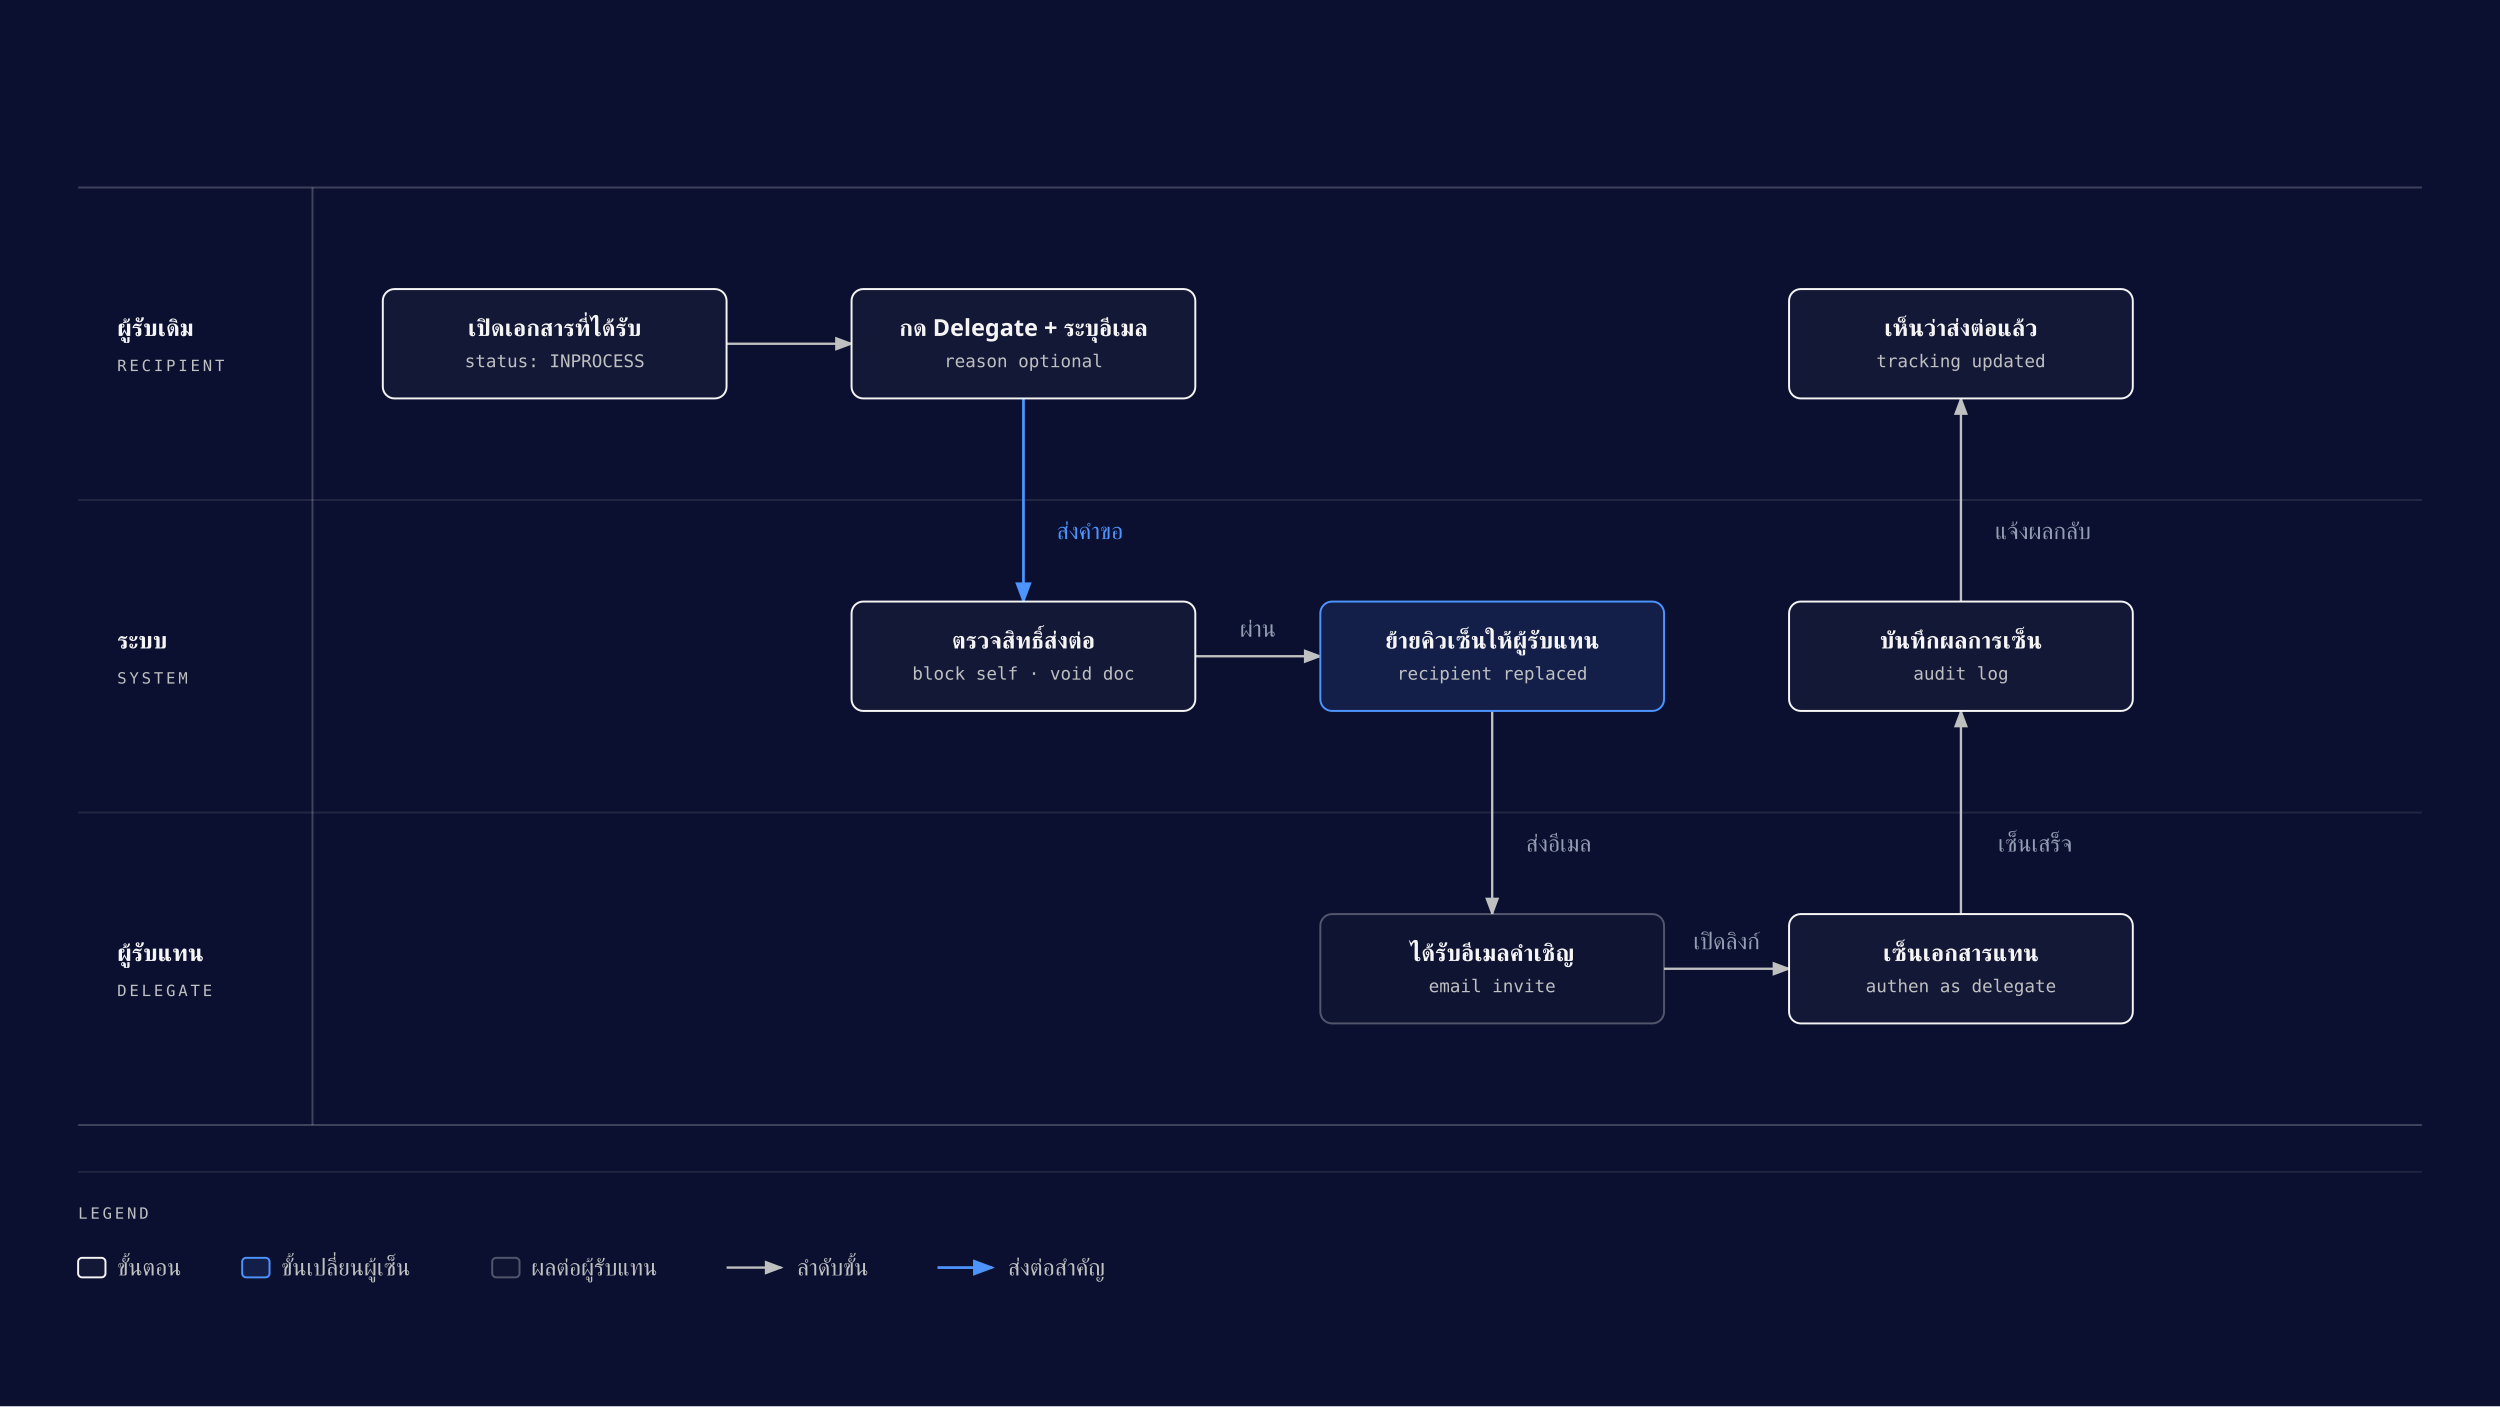
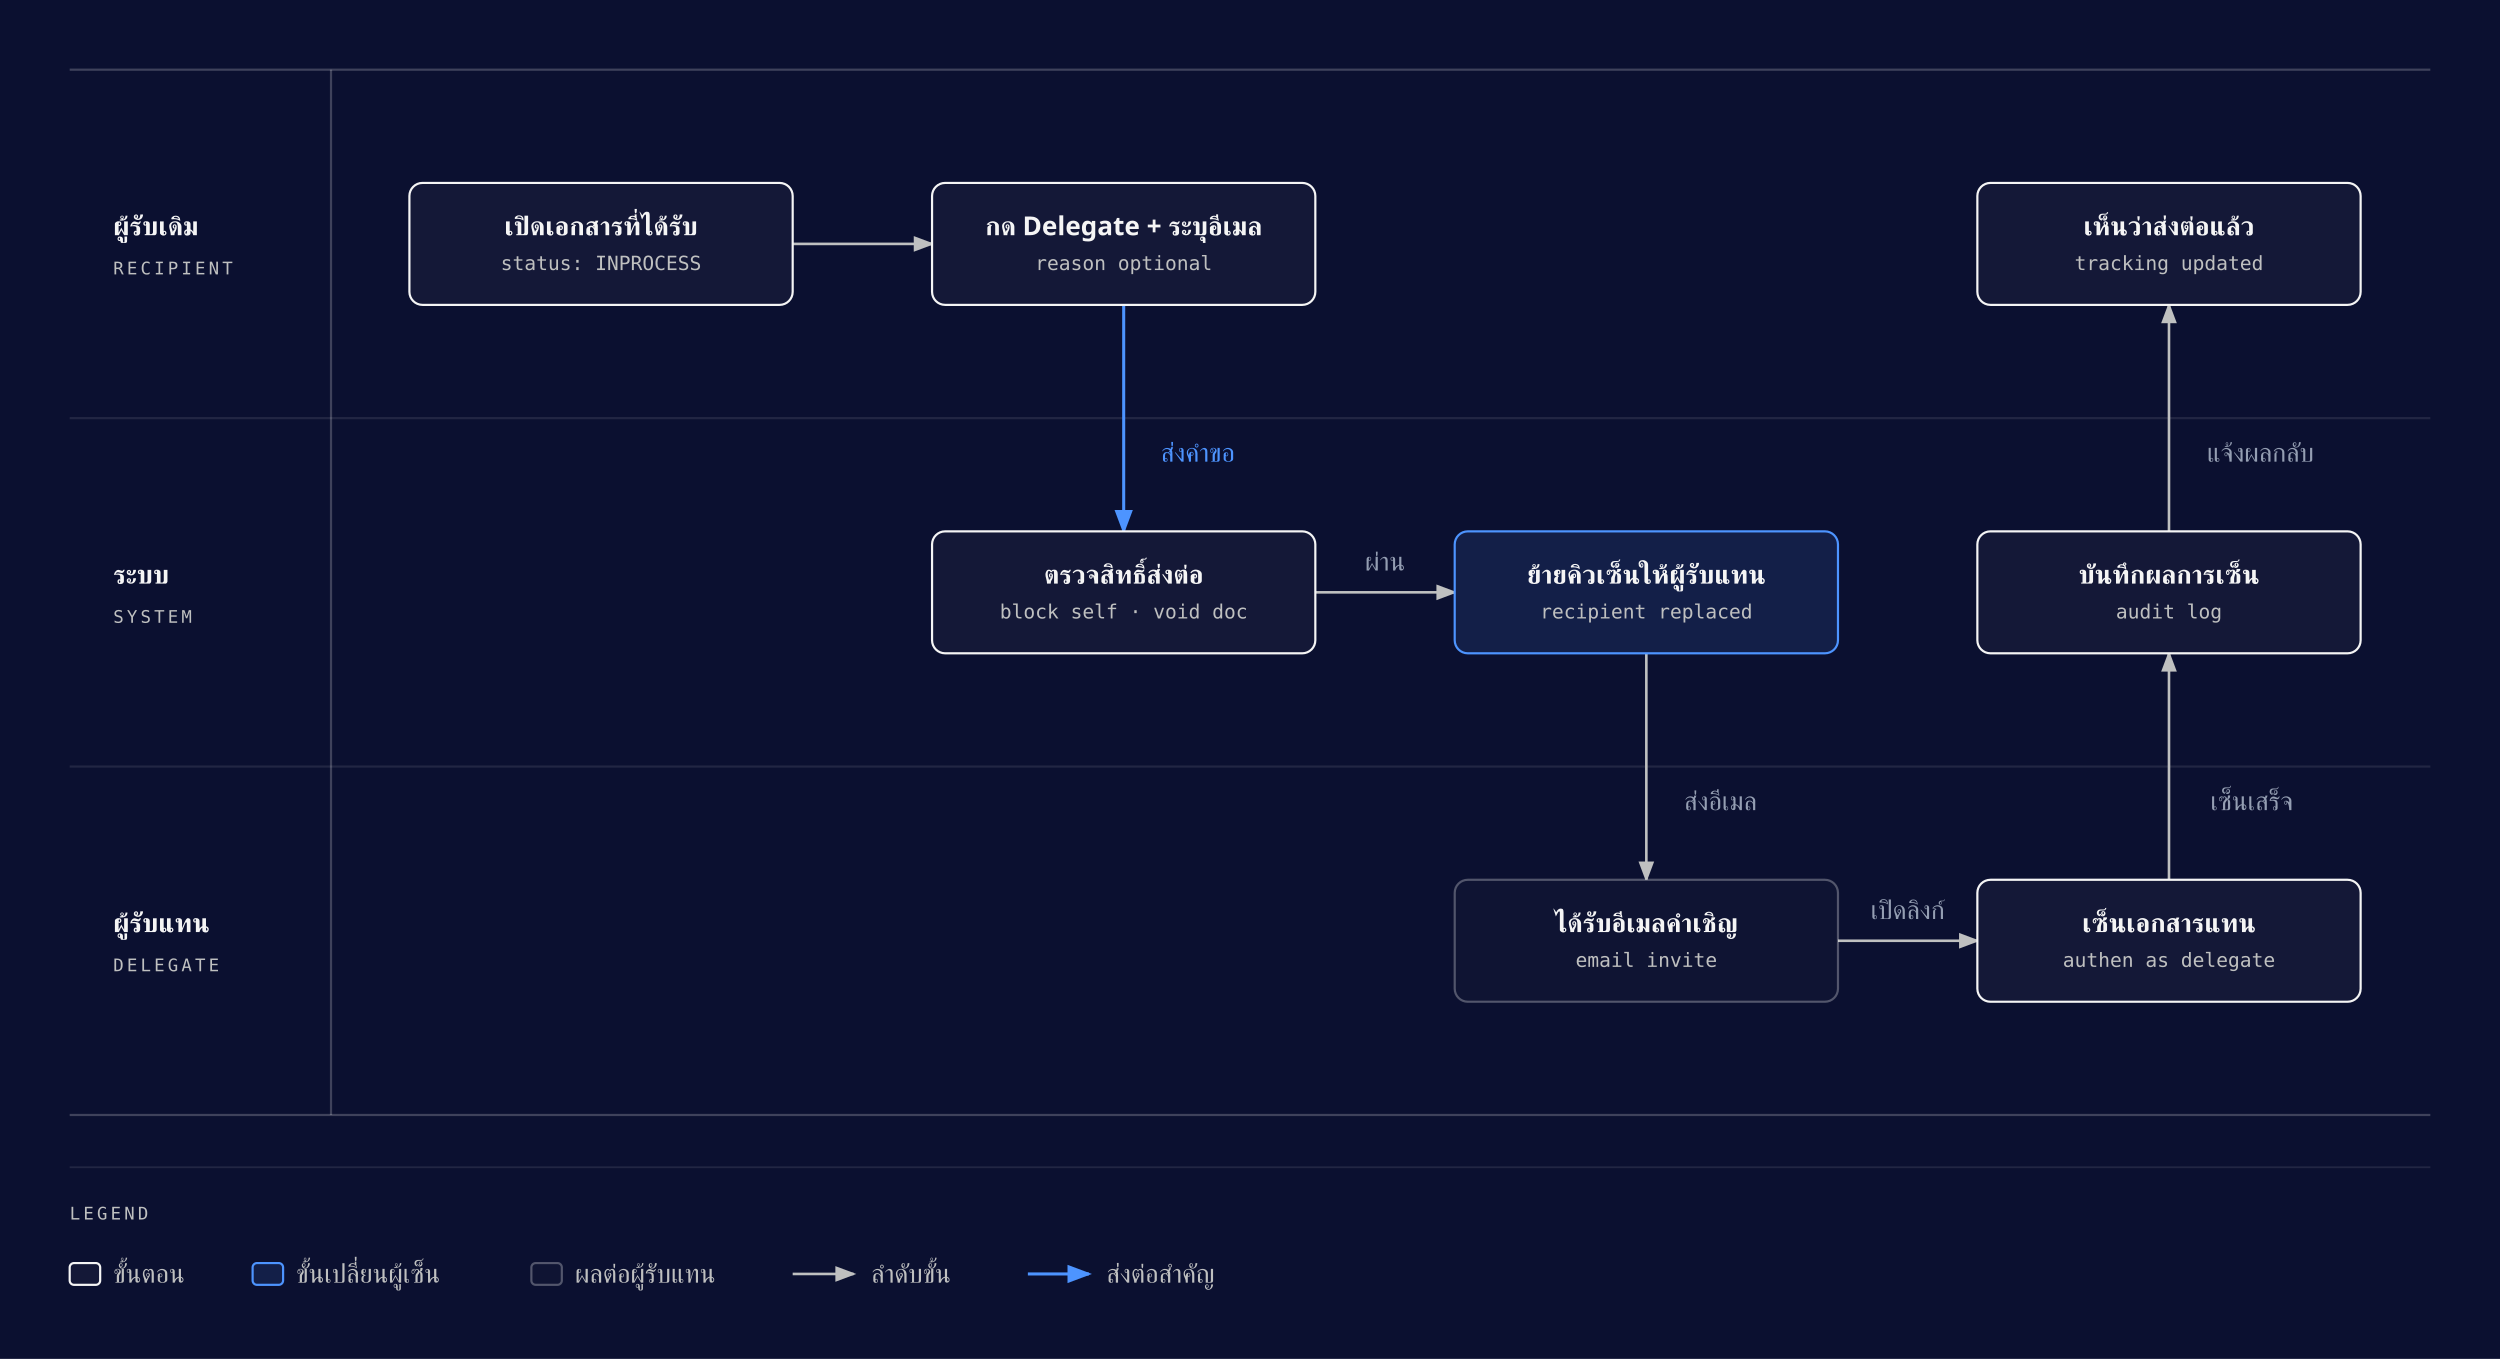
- <svg xmlns="http://www.w3.org/2000/svg" viewBox="0 0 1280 720" width="1280" height="720" role="img" aria-labelledby="delegate-signing-dark-title delegate-signing-dark-desc">
+ <svg xmlns="http://www.w3.org/2000/svg" viewBox="8 64 1148 624" width="1148" height="624" role="img" aria-labelledby="delegate-signing-dark-title delegate-signing-dark-desc">
  <defs>
    <marker id="delegate-signing-dark-arrow" markerWidth="8" markerHeight="6" refX="7" refY="3" orient="auto">
      <polygon points="0 0, 8 3, 0 6" fill="#bfc0c0" />
    </marker>
    <marker id="delegate-signing-dark-arrow-accent" markerWidth="8" markerHeight="6" refX="7" refY="3" orient="auto">
      <polygon points="0 0, 8 3, 0 6" fill="#4d94ff" />
    </marker>
  </defs>
-   <rect width="100%" height="100%" fill="#0b1030" />
-   <line x1="40" y1="96" x2="1240" y2="96" stroke="rgba(245,245,245,0.22)" stroke-width="1" />
-   <line x1="40" y1="256" x2="1240" y2="256" stroke="rgba(245,245,245,0.10)" stroke-width="1" />
-   <line x1="40" y1="416" x2="1240" y2="416" stroke="rgba(245,245,245,0.10)" stroke-width="1" />
-   <line x1="40" y1="576" x2="1240" y2="576" stroke="rgba(245,245,245,0.22)" stroke-width="1" />
+   <rect x="8" y="64" width="1148" height="624" fill="#0b1030" />
+   <line x1="40" y1="96" x2="1124" y2="96" stroke="rgba(245,245,245,0.22)" stroke-width="1" />
+   <line x1="40" y1="256" x2="1124" y2="256" stroke="rgba(245,245,245,0.10)" stroke-width="1" />
+   <line x1="40" y1="416" x2="1124" y2="416" stroke="rgba(245,245,245,0.10)" stroke-width="1" />
+   <line x1="40" y1="576" x2="1124" y2="576" stroke="rgba(245,245,245,0.22)" stroke-width="1" />
  <line x1="160" y1="96" x2="160" y2="576" stroke="rgba(245,245,245,0.22)" stroke-width="1" />
  <text x="60" y="172" fill="#f5f5f5" font-size="12" font-weight="600" font-family="'Geist', 'IBM Plex Sans Thai', sans-serif">ผู้รับเดิม</text>
  <text x="60" y="190" fill="#bfc0c0" font-size="8" font-family="'Geist Mono', monospace" letter-spacing="0.18em">RECIPIENT</text>
  <text x="60" y="332" fill="#f5f5f5" font-size="12" font-weight="600" font-family="'Geist', 'IBM Plex Sans Thai', sans-serif">ระบบ</text>
  <text x="60" y="350" fill="#bfc0c0" font-size="8" font-family="'Geist Mono', monospace" letter-spacing="0.18em">SYSTEM</text>
  <text x="60" y="492" fill="#f5f5f5" font-size="12" font-weight="600" font-family="'Geist', 'IBM Plex Sans Thai', sans-serif">ผู้รับแทน</text>
  <text x="60" y="510" fill="#bfc0c0" font-size="8" font-family="'Geist Mono', monospace" letter-spacing="0.18em">DELEGATE</text>
  <line x1="372" y1="176" x2="436" y2="176" stroke="#bfc0c0" stroke-width="1.2" marker-end="url(#delegate-signing-dark-arrow)" />
  <line x1="524" y1="204" x2="524" y2="308" stroke="#4d94ff" stroke-width="1.4" marker-end="url(#delegate-signing-dark-arrow-accent)" />
  <line x1="612" y1="336" x2="676" y2="336" stroke="#bfc0c0" stroke-width="1.2" marker-end="url(#delegate-signing-dark-arrow)" />
  <line x1="764" y1="364" x2="764" y2="468" stroke="#bfc0c0" stroke-width="1.2" marker-end="url(#delegate-signing-dark-arrow)" />
  <line x1="852" y1="496" x2="916" y2="496" stroke="#bfc0c0" stroke-width="1.2" marker-end="url(#delegate-signing-dark-arrow)" />
  <line x1="1004" y1="468" x2="1004" y2="364" stroke="#bfc0c0" stroke-width="1.2" marker-end="url(#delegate-signing-dark-arrow)" />
  <line x1="1004" y1="308" x2="1004" y2="204" stroke="#bfc0c0" stroke-width="1.2" marker-end="url(#delegate-signing-dark-arrow)" />
  <rect x="532" y="264" width="52" height="16" rx="2" fill="#0b1030" />
  <text x="558" y="276" fill="#4d94ff" font-size="12" font-weight="500" font-family="'Geist', 'IBM Plex Sans Thai', sans-serif" text-anchor="middle">ส่งคำขอ</text>
  <rect x="628" y="314" width="32" height="16" rx="2" fill="#0b1030" />
  <text x="644" y="326" fill="#949eb2" font-size="12" font-weight="500" font-family="'Geist', 'IBM Plex Sans Thai', sans-serif" text-anchor="middle">ผ่าน</text>
  <rect x="772" y="424" width="52" height="16" rx="2" fill="#0b1030" />
  <text x="798" y="436" fill="#949eb2" font-size="12" font-weight="500" font-family="'Geist', 'IBM Plex Sans Thai', sans-serif" text-anchor="middle">ส่งอีเมล</text>
  <rect x="858" y="474" width="52" height="16" rx="2" fill="#0b1030" />
  <text x="884" y="486" fill="#949eb2" font-size="12" font-weight="500" font-family="'Geist', 'IBM Plex Sans Thai', sans-serif" text-anchor="middle">เปิดลิงก์</text>
  <rect x="1012" y="424" width="60" height="16" rx="2" fill="#0b1030" />
  <text x="1042" y="436" fill="#949eb2" font-size="12" font-weight="500" font-family="'Geist', 'IBM Plex Sans Thai', sans-serif" text-anchor="middle">เซ็นเสร็จ</text>
  <rect x="1012" y="264" width="68" height="16" rx="2" fill="#0b1030" />
  <text x="1046" y="276" fill="#949eb2" font-size="12" font-weight="500" font-family="'Geist', 'IBM Plex Sans Thai', sans-serif" text-anchor="middle">แจ้งผลกลับ</text>
  <rect x="196" y="148" width="176" height="56" rx="6" fill="#0b1030" />
  <rect x="196" y="148" width="176" height="56" rx="6" fill="rgba(245,245,245,0.04)" stroke="#f5f5f5" stroke-width="1" />
  <text x="284" y="172" fill="#f5f5f5" font-size="12" font-weight="600" font-family="'Geist', 'IBM Plex Sans Thai', sans-serif" text-anchor="middle">เปิดเอกสารที่ได้รับ</text>
  <text x="284" y="188" fill="#bfc0c0" font-size="9" font-family="'Geist Mono', monospace" text-anchor="middle">status: INPROCESS</text>
  <rect x="436" y="148" width="176" height="56" rx="6" fill="#0b1030" />
  <rect x="436" y="148" width="176" height="56" rx="6" fill="rgba(245,245,245,0.04)" stroke="#f5f5f5" stroke-width="1" />
  <text x="524" y="172" fill="#f5f5f5" font-size="12" font-weight="600" font-family="'Geist', 'IBM Plex Sans Thai', sans-serif" text-anchor="middle">กด Delegate + ระบุอีเมล</text>
  <text x="524" y="188" fill="#bfc0c0" font-size="9" font-family="'Geist Mono', monospace" text-anchor="middle">reason optional</text>
  <rect x="436" y="308" width="176" height="56" rx="6" fill="#0b1030" />
  <rect x="436" y="308" width="176" height="56" rx="6" fill="rgba(245,245,245,0.04)" stroke="#f5f5f5" stroke-width="1" />
  <text x="524" y="332" fill="#f5f5f5" font-size="12" font-weight="600" font-family="'Geist', 'IBM Plex Sans Thai', sans-serif" text-anchor="middle">ตรวจสิทธิ์ส่งต่อ</text>
  <text x="524" y="348" fill="#bfc0c0" font-size="9" font-family="'Geist Mono', monospace" text-anchor="middle">block self · void doc</text>
  <rect x="676" y="308" width="176" height="56" rx="6" fill="#0b1030" />
  <rect x="676" y="308" width="176" height="56" rx="6" fill="rgba(77,148,255,0.12)" stroke="#4d94ff" stroke-width="1" />
  <text x="764" y="332" fill="#f5f5f5" font-size="12" font-weight="600" font-family="'Geist', 'IBM Plex Sans Thai', sans-serif" text-anchor="middle">ย้ายคิวเซ็นให้ผู้รับแทน</text>
  <text x="764" y="348" fill="#bfc0c0" font-size="9" font-family="'Geist Mono', monospace" text-anchor="middle">recipient replaced</text>
  <rect x="916" y="308" width="176" height="56" rx="6" fill="#0b1030" />
  <rect x="916" y="308" width="176" height="56" rx="6" fill="rgba(245,245,245,0.04)" stroke="#f5f5f5" stroke-width="1" />
  <text x="1004" y="332" fill="#f5f5f5" font-size="12" font-weight="600" font-family="'Geist', 'IBM Plex Sans Thai', sans-serif" text-anchor="middle">บันทึกผลการเซ็น</text>
  <text x="1004" y="348" fill="#bfc0c0" font-size="9" font-family="'Geist Mono', monospace" text-anchor="middle">audit log</text>
  <rect x="916" y="148" width="176" height="56" rx="6" fill="#0b1030" />
  <rect x="916" y="148" width="176" height="56" rx="6" fill="rgba(245,245,245,0.04)" stroke="#f5f5f5" stroke-width="1" />
  <text x="1004" y="172" fill="#f5f5f5" font-size="12" font-weight="600" font-family="'Geist', 'IBM Plex Sans Thai', sans-serif" text-anchor="middle">เห็นว่าส่งต่อแล้ว</text>
  <text x="1004" y="188" fill="#bfc0c0" font-size="9" font-family="'Geist Mono', monospace" text-anchor="middle">tracking updated</text>
  <rect x="676" y="468" width="176" height="56" rx="6" fill="#0b1030" />
  <rect x="676" y="468" width="176" height="56" rx="6" fill="rgba(245,245,245,0.02)" stroke="rgba(245,245,245,0.30)" stroke-width="1" />
  <text x="764" y="492" fill="#f5f5f5" font-size="12" font-weight="600" font-family="'Geist', 'IBM Plex Sans Thai', sans-serif" text-anchor="middle">ได้รับอีเมลคำเชิญ</text>
  <text x="764" y="508" fill="#bfc0c0" font-size="9" font-family="'Geist Mono', monospace" text-anchor="middle">email invite</text>
  <rect x="916" y="468" width="176" height="56" rx="6" fill="#0b1030" />
  <rect x="916" y="468" width="176" height="56" rx="6" fill="rgba(245,245,245,0.04)" stroke="#f5f5f5" stroke-width="1" />
  <text x="1004" y="492" fill="#f5f5f5" font-size="12" font-weight="600" font-family="'Geist', 'IBM Plex Sans Thai', sans-serif" text-anchor="middle">เซ็นเอกสารแทน</text>
  <text x="1004" y="508" fill="#bfc0c0" font-size="9" font-family="'Geist Mono', monospace" text-anchor="middle">authen as delegate</text>
-   <line x1="40" y1="600" x2="1240" y2="600" stroke="rgba(245,245,245,0.10)" stroke-width="0.8" />
+   <line x1="40" y1="600" x2="1124" y2="600" stroke="rgba(245,245,245,0.10)" stroke-width="0.8" />
  <text x="40" y="624" fill="#bfc0c0" font-size="8" font-family="'Geist Mono', monospace" letter-spacing="0.18em">LEGEND</text>
  <rect x="40" y="644" width="14" height="10" rx="2" fill="rgba(245,245,245,0.04)" stroke="#f5f5f5" stroke-width="1" />
  <text x="60" y="653" fill="#bfc0c0" font-size="12" font-family="'Geist', 'IBM Plex Sans Thai', sans-serif">ขั้นตอน</text>
  <rect x="124" y="644" width="14" height="10" rx="2" fill="rgba(77,148,255,0.12)" stroke="#4d94ff" stroke-width="1" />
  <text x="144" y="653" fill="#bfc0c0" font-size="12" font-family="'Geist', 'IBM Plex Sans Thai', sans-serif">ขั้นเปลี่ยนผู้เซ็น</text>
  <rect x="252" y="644" width="14" height="10" rx="2" fill="rgba(245,245,245,0.02)" stroke="rgba(245,245,245,0.30)" stroke-width="1" />
  <text x="272" y="653" fill="#bfc0c0" font-size="12" font-family="'Geist', 'IBM Plex Sans Thai', sans-serif">ผลต่อผู้รับแทน</text>
  <line x1="372" y1="649" x2="400" y2="649" stroke="#bfc0c0" stroke-width="1.2" marker-end="url(#delegate-signing-dark-arrow)" />
  <text x="408" y="653" fill="#bfc0c0" font-size="12" font-family="'Geist', 'IBM Plex Sans Thai', sans-serif">ลำดับขั้น</text>
  <line x1="480" y1="649" x2="508" y2="649" stroke="#4d94ff" stroke-width="1.4" marker-end="url(#delegate-signing-dark-arrow-accent)" />
  <text x="516" y="653" fill="#bfc0c0" font-size="12" font-family="'Geist', 'IBM Plex Sans Thai', sans-serif">ส่งต่อสำคัญ</text>
</svg>
